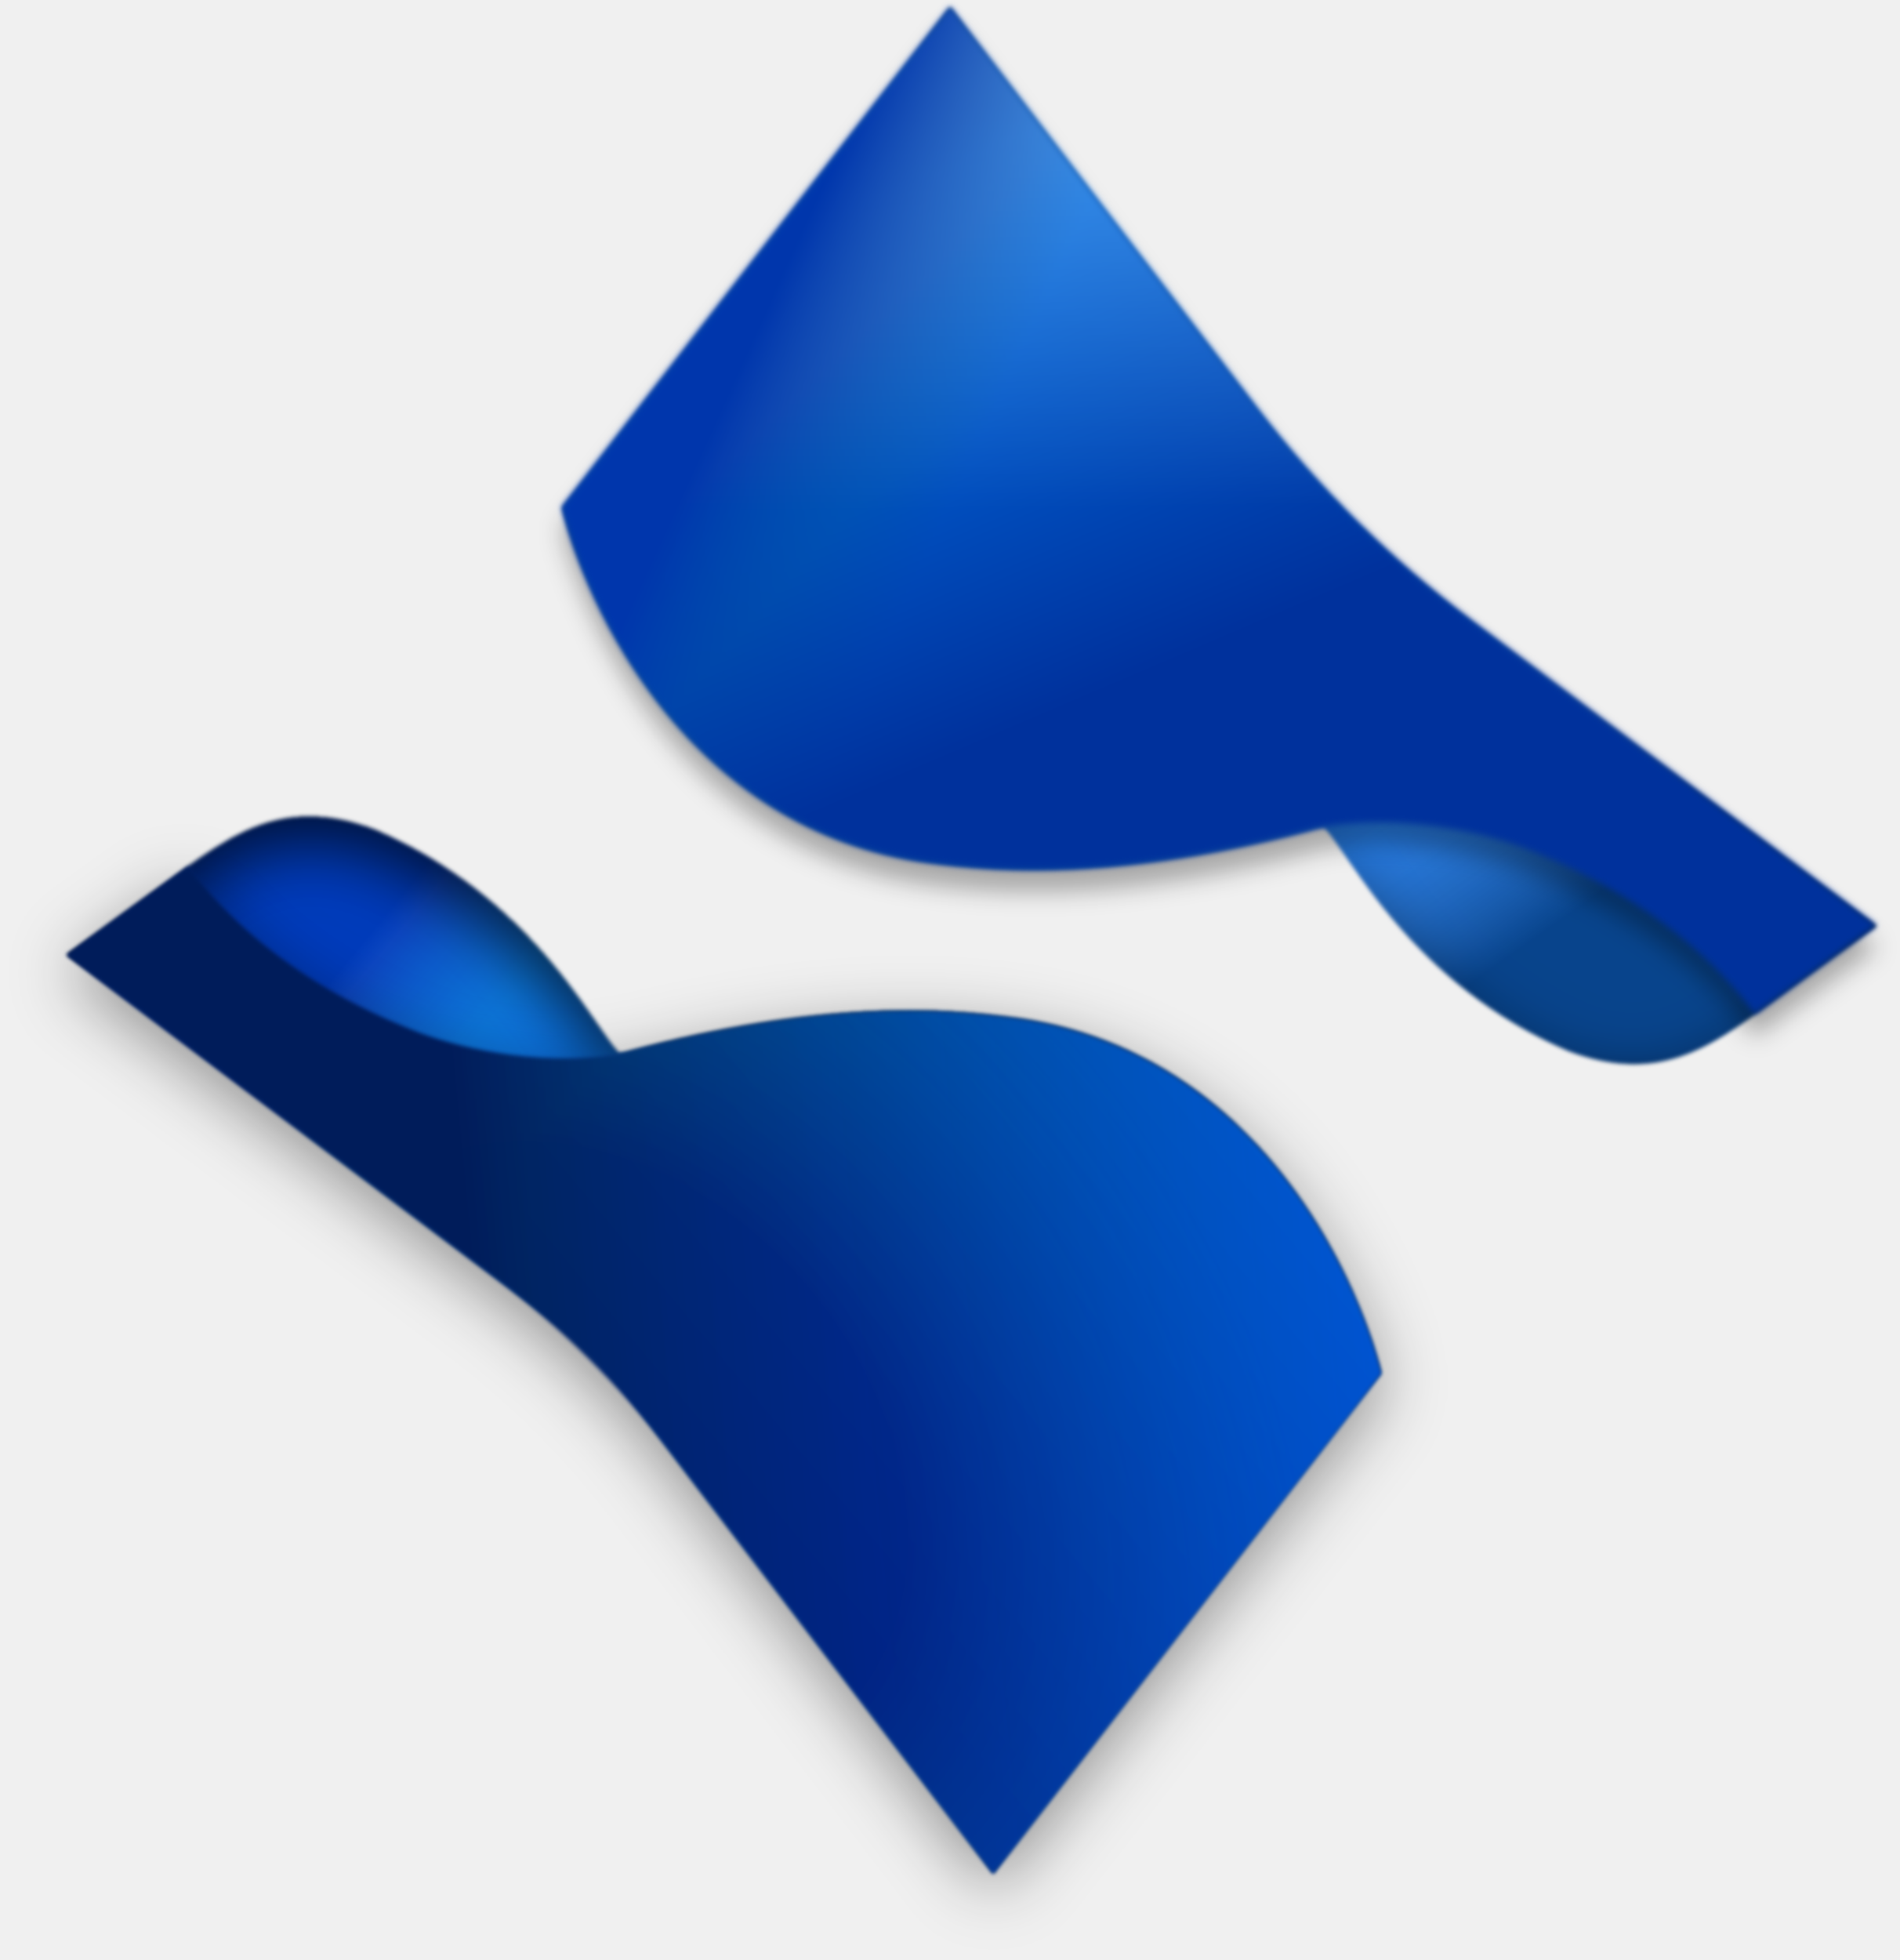
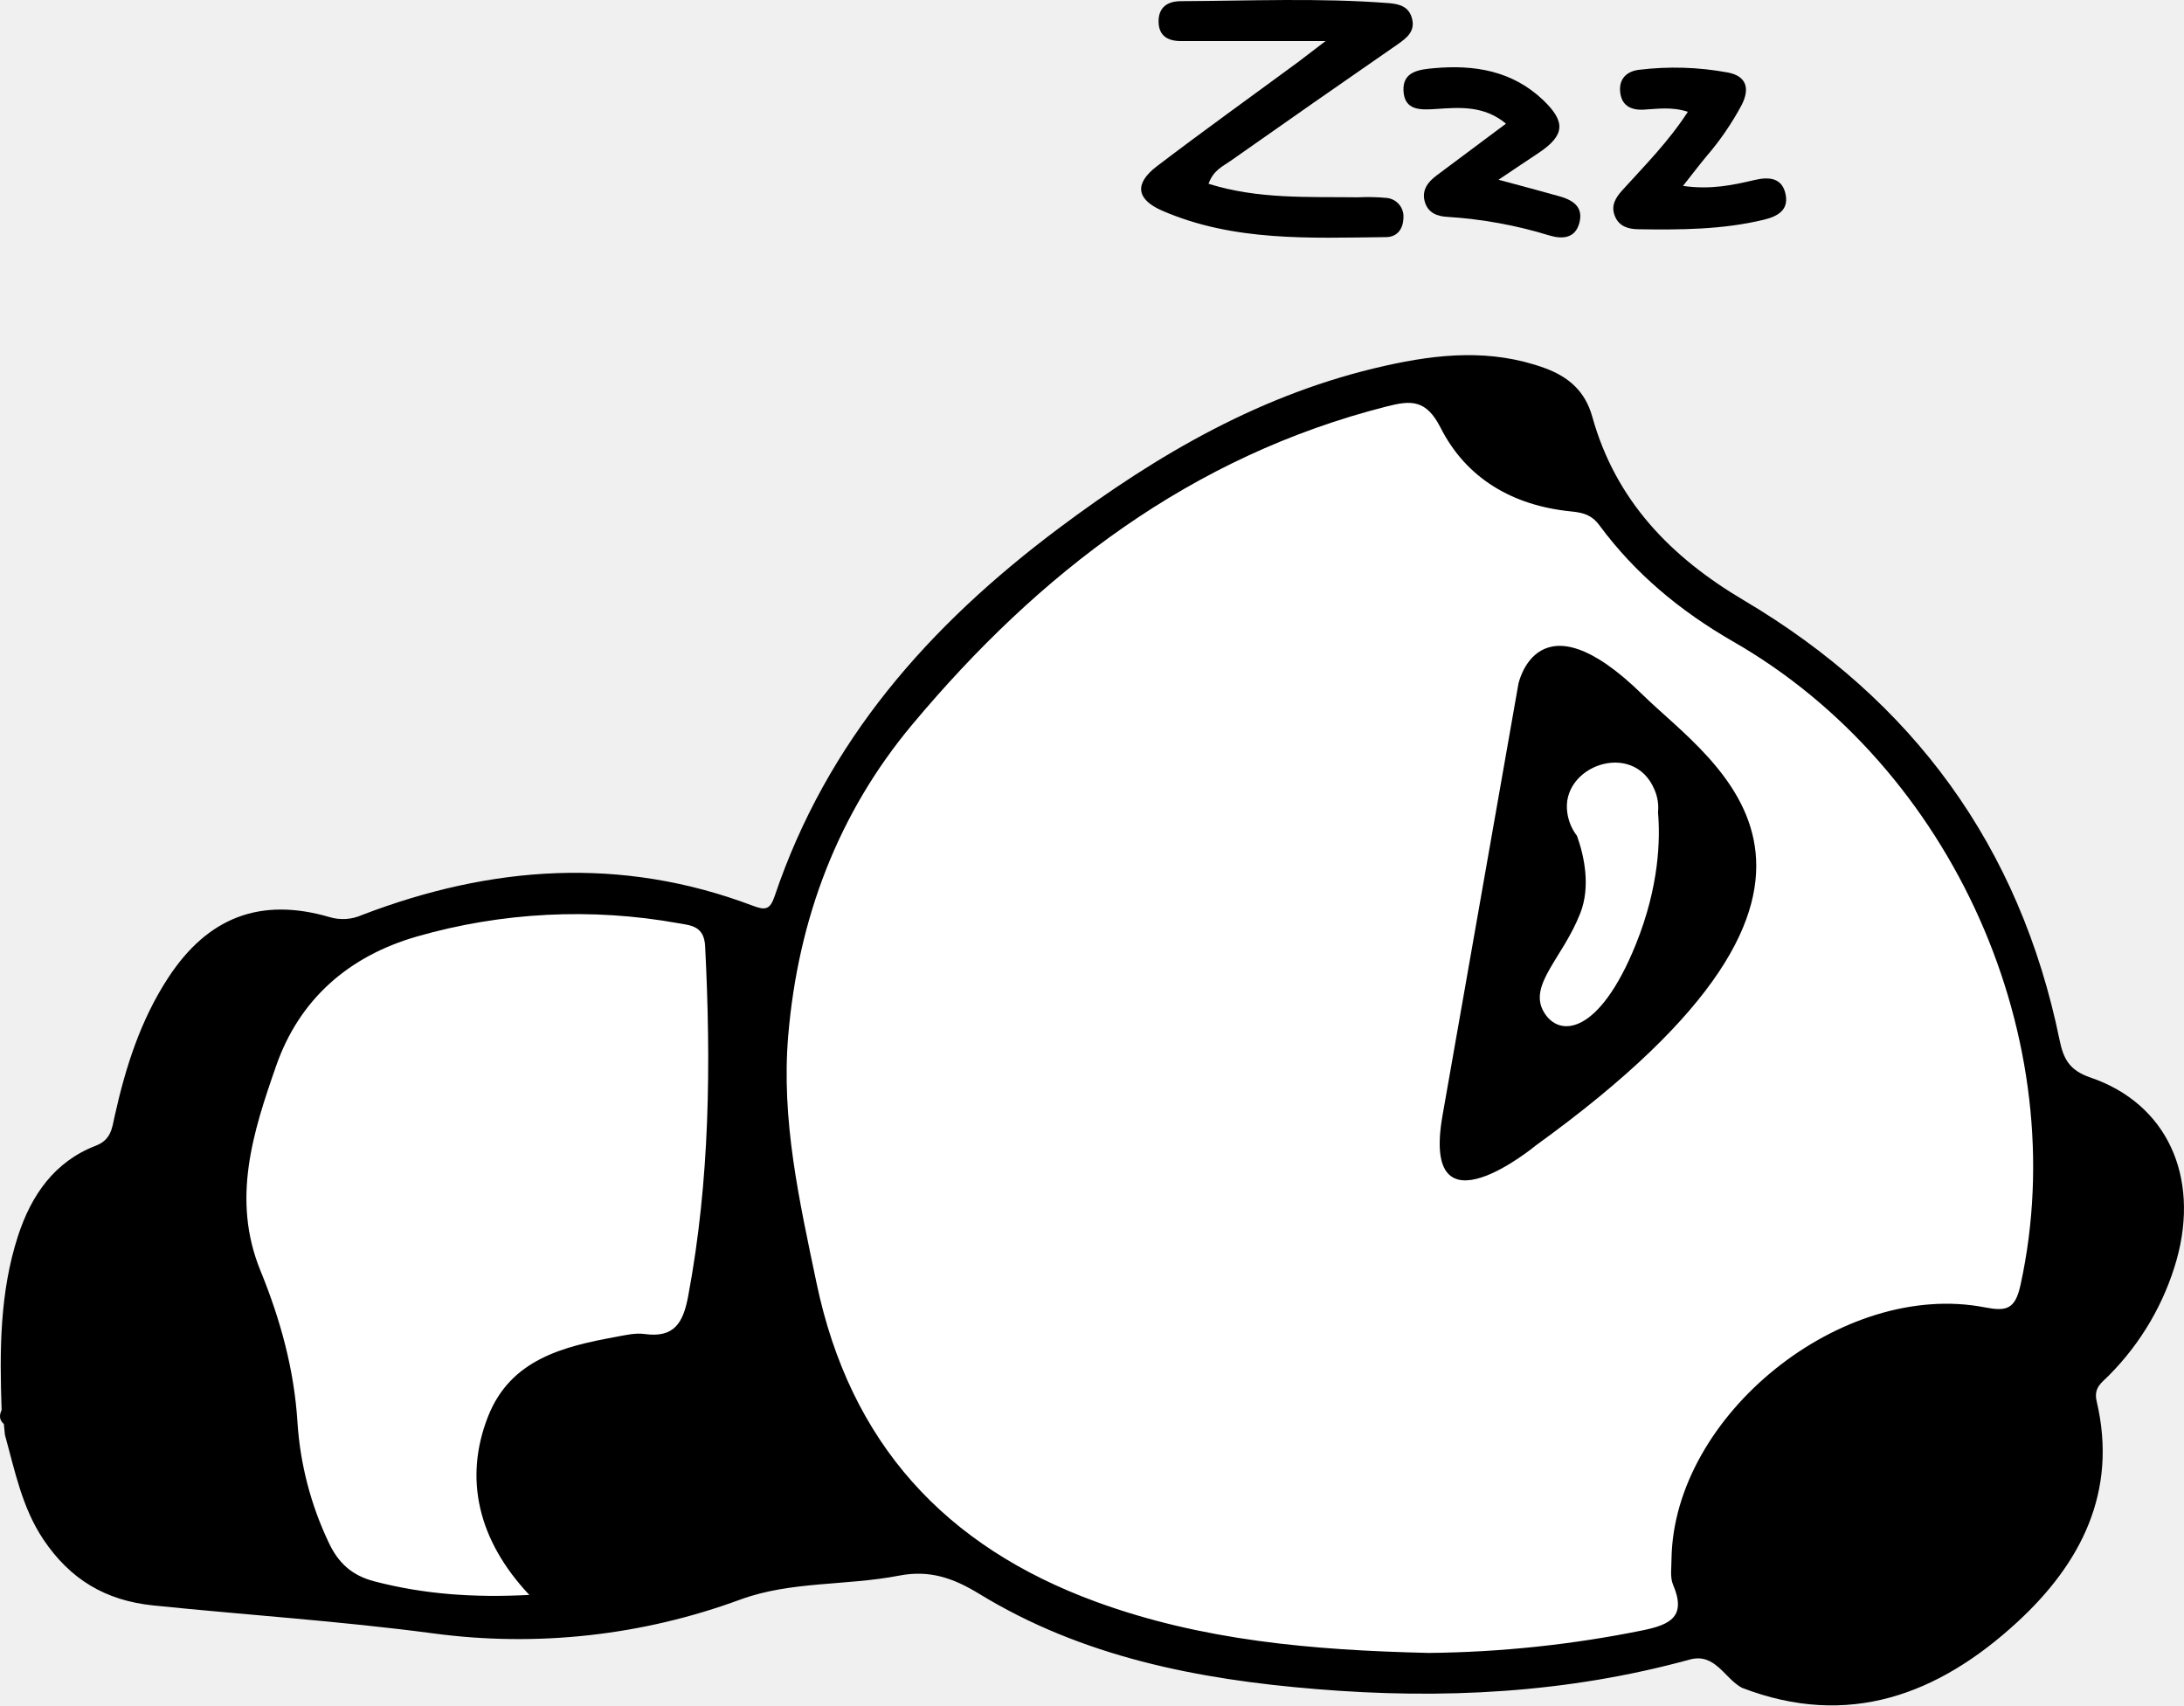
- <svg xmlns="http://www.w3.org/2000/svg" width="854" height="881" viewBox="0 0 854 881" fill="none">
-   <g filter="url(#filter0_if_8_55)">
-     <path d="M843.612 416.224L661.271 279.042C624.837 251.631 592.324 219.366 564.635 183.144L427.133 3.268L252.704 228.166C263.804 272.342 309.223 373.207 417.675 387.754C450.209 392.127 504.14 395.804 592.319 372.386C593.3 372.208 594.282 372.083 595.263 371.922C608.005 385.291 634.311 442.105 705.464 472.537C742.941 486.531 765.374 472.752 789.002 456.009L843.612 416.224Z" fill="#0E77F7" />
-     <path d="M843.612 416.224L661.271 279.042C624.837 251.631 592.324 219.366 564.635 183.144L427.133 3.268L252.704 228.166C263.804 272.342 309.223 373.207 417.675 387.754C450.209 392.127 504.14 395.804 592.319 372.386C593.3 372.208 594.282 372.083 595.263 371.922C608.005 385.291 634.311 442.105 705.464 472.537C742.941 486.531 765.374 472.752 789.002 456.009L843.612 416.224Z" fill="url(#paint0_linear_8_55)" />
+ <svg xmlns="http://www.w3.org/2000/svg" viewBox="0 0 561.26 438.3" id="sleeping-panda">
+   <g data-name="Layer 2">
+     <g data-name="Layer 1">
+       <path fill="#fff" d="M445.32 164.84C431.77 157.07 420.24 147.46 411 135c-2.08-2.82-4.41-3.3-7.47-3.6-14.76-1.46-26.73-8.41-33.36-21.5-3.7-7.3-7.62-7-13.77-5.48-50.38 12.79-89.45 42.83-122 81.77-19.06 22.79-29.32 49.9-31.87 79.86-1.86 21.79 2.85 42.51 7.25 63.59 8.62 41.31 33.08 67.86 72 82.07 27 9.86 55.22 12.4 85.42 13.09a290.89 290.89 0 0 0 54.88-5.8c7.16-1.46 11.34-3.55 7.83-11.76-.81-1.91-.42-4.39-.39-6.6.54-36.94 43.83-71.79 80.55-64.65 5.54 1.07 7.78.5 9.15-5.81C533 267.38 502.05 197.32 445.32 164.84zM394.77 294.32S365 319.06 370.71 286.7l19.5-110.92s4.93-23.74 31.89 2.74C440.5 196.59 489.76 225.72 394.77 294.32zM174.43 237.27A148.41 148.41 0 0 0 107 240.7C89.62 245.75 77 256.74 70.94 274c-5.93 17-11.46 34.26-4 52.46 5.15 12.61 8.75 25.57 9.57 39.34a84.69 84.69 0 0 0 8 30.61c2.44 5.26 5.91 8.51 11.74 10 12.75 3.33 25.6 4.24 39.83 3.49-13.15-14-16.9-29.93-10.6-45.88 5.79-14.64 19.21-17.94 32.84-20.44 2.43-.44 5-1.07 7.35-.74 7.68 1.08 10-2.91 11.23-9.72 5.6-29.82 5.89-59.83 4.36-90C181 238 177.58 237.82 174.43 237.27z" />
+       <path fill="#fff" d="M425.18,203c-5.38-12.89-24.29-6.08-22.39,6.05h0a13,13,0,0,0,.83,3,12.76,12.76,0,0,0,1.65,2.84c1.81,5.18,3.53,13,.85,19.85-4.49,11.49-13.38,18.4-9.43,25.32s14.32,5.92,23.7-17.29c6.05-15,6.29-27.14,5.7-33.91A11.56,11.56,0,0,0,425.18,203Z" />
+       <path d="M298.68 54.15c18.44 8 38 7 57.46 6.79 2.85 0 4.44-2 4.52-4.9a4.78 4.78 0 0 0-4.28-5.17 51.81 51.81 0 0 0-7.38-.16c-12.77-.17-25.62.54-38.42-3.48 1.25-3.49 3.67-4.48 5.6-5.84q21.45-15.09 43-30c2.34-1.63 4.49-3.31 3.72-6.51S359.65 1 356.71.79C339-.57 321.24.22 303.5.3c-3.4 0-5.79 1.52-5.76 5.25s2.46 5.05 5.89 5c2.46 0 4.93 0 7.39 0h29.64c-3.37 2.58-5.2 4-7.08 5.41-12.1 8.91-24.32 17.66-36.27 26.76C291.43 47.21 292 51.24 298.68 54.15zM415 55.53c1.08 2.68 3.47 3.35 6 3.39 10.83.16 21.65.12 32.29-2.45 3.52-.85 6.33-2.43 5.62-6.34-.79-4.41-4.17-4.77-8-3.87-5.62 1.32-11.28 2.54-18.4 1.52 2.38-3 4.11-5.3 5.93-7.49a72.61 72.61 0 0 0 9.17-13.36c2.11-4.16 1.25-7.39-3.6-8.3a75.15 75.15 0 0 0-22.8-.69c-2.95.34-5.09 2.12-4.87 5.43.25 3.7 2.69 5 6.11 4.81s7.15-.8 11.31.55c-5.07 7.8-11.12 13.84-16.83 20.15C415.16 50.83 413.92 52.87 415 55.53z" />
+       <path d="M360.68 23.37c.27 5.08 4.38 4.91 8.34 4.64 6.1-.41 12.32-.94 18 3.77-6.09 4.55-11.95 8.93-17.82 13.3-2.33 1.74-3.94 3.88-3 6.93.86 2.74 3.2 3.61 5.81 3.73a113.2 113.2 0 0 1 26.11 4.76c3.32 1 6.71.85 7.77-3.26s-1.72-5.82-5.1-6.78c-4.77-1.36-9.57-2.61-15.69-4.26 4.37-2.93 7.43-5 10.46-7 6.55-4.44 6.87-7.86 1.05-13.44-7.94-7.58-17.68-9.18-28.16-8.23C364.59 17.87 360.41 18.42 360.68 23.37zM537.21 276.93c-5.38-1.84-6.92-4.74-7.93-9.66-10.19-49.74-37.67-87.26-81.16-113-18.8-11.12-32.94-25.68-38.92-47.16-1.81-6.5-6-10.26-12.33-12.55C383.24 89.63 369.63 90.93 356 94c-31.42 7-58.28 22.57-84 41.84-33.33 25-59.48 54.59-72.91 94.44-1.22 3.62-2.46 3.7-5.74 2.46-33.72-12.74-67.17-10.28-100.29 2.41a12 12 0 0 1-8.38.55c-17.69-5.17-31.26 0-41.44 15.57-7.14 10.91-11 23.07-13.79 35.68-.66 3-.92 6-4.8 7.49C14 298.54 8.05 307.14 4.62 317.67-.11 332.25-.1 347.3.42 362.38c-.62 1.33-.65 2.56.57 3.59.09.94.19 1.87.28 2.81 2.56 9.23 4.38 18.65 9.88 26.88C18 405.85 27 411.34 39.38 412.61c23.94 2.46 47.94 4 71.85 7.17a164.87 164.87 0 0 0 79.08-8.7c12.93-4.74 27.24-3.51 40.74-6.13 7.78-1.51 13.86.56 20.58 4.67 26.48 16.2 56.15 22 86.6 24.49 32.4 2.68 64.48 1.07 96-7.59 6.54-1.8 8.93 4.84 13.41 7.25C475 444.33 498.17 435.5 518.3 417c16.41-15.06 26-33.52 20.52-56.84-.86-3.62 1.4-4.86 3.2-6.72a68.75 68.75 0 0 0 17.36-29.71C565.35 302.26 556.82 283.61 537.21 276.93zm-360.36 56.2c-1.27 6.81-3.55 10.8-11.23 9.72-2.37-.33-4.92.3-7.35.74-13.63 2.5-27.05 5.8-32.84 20.44-6.3 16-2.55 31.9 10.6 45.88-14.23.75-27.08-.16-39.83-3.49-5.83-1.52-9.3-4.77-11.74-10a84.69 84.69 0 0 1-8-30.61c-.82-13.77-4.42-26.73-9.57-39.34C59.48 308.24 65 291 70.94 274c6-17.24 18.68-28.23 36.09-33.28a148.41 148.41 0 0 1 67.4-3.43c3.15.55 6.52.72 6.78 5.88C182.74 273.3 182.45 303.31 176.85 333.13zm342.41-2.93c-1.37 6.31-3.61 6.88-9.15 5.81-36.72-7.14-80 27.71-80.55 64.65 0 2.21-.42 4.69.39 6.6 3.51 8.21-.67 10.3-7.83 11.76a290.89 290.89 0 0 1-54.88 5.8c-30.2-.69-58.4-3.23-85.42-13.09-38.92-14.21-63.38-40.76-72-82.07-4.4-21.08-9.11-41.8-7.25-63.59 2.55-30 12.81-57.07 31.87-79.86 32.55-38.94 71.62-69 122-81.77 6.15-1.57 10.07-1.82 13.77 5.48 6.63 13.09 18.6 20 33.36 21.5 3.06.3 5.39.78 7.47 3.6 9.2 12.44 20.73 22 34.28 29.82C502.05 197.32 533 267.38 519.26 330.2z" />
+       <path d="M422.1,178.52c-27-26.48-31.89-2.74-31.89-2.74L370.71,286.7c-5.69,32.36,24.06,7.62,24.06,7.62C489.76,225.72,440.5,196.59,422.1,178.52Zm-1.71,64.19c-9.38,23.21-19.75,24.2-23.7,17.29s4.94-13.83,9.43-25.32c2.68-6.87,1-14.67-.85-19.85a12.76,12.76,0,0,1-1.65-2.84,13,13,0,0,1-.83-3h0c-1.9-12.13,17-18.94,22.39-6.05a11.56,11.56,0,0,1,.91,5.82C426.68,215.57,426.44,227.74,420.39,242.71Z" />
+     </g>
  </g>
-   <g filter="url(#filter1_df_8_55)">
-     <path d="M592.319 372.083C626.673 365.639 663.186 372.904 684.976 381.007C697.861 386.166 752.792 406.924 788.878 455.724L843.612 415.885L661.239 278.648C624.861 251.273 592.393 219.059 564.734 182.898L427.133 3L252.704 227.898C263.804 272.075 309.223 372.94 417.675 387.487C450.209 391.86 504.14 395.537 592.319 372.119" fill="url(#paint1_linear_8_55)" />
-     <path d="M592.319 372.083C626.673 365.639 663.186 372.904 684.976 381.007C697.861 386.166 752.792 406.924 788.878 455.724L843.612 415.885L661.239 278.648C624.861 251.273 592.393 219.059 564.734 182.898L427.133 3L252.704 227.898C263.804 272.075 309.223 372.94 417.675 387.487C450.209 391.86 504.14 395.537 592.319 372.119" fill="url(#paint2_linear_8_55)" fill-opacity="0.3" />
-     <path d="M592.319 372.083C626.673 365.639 663.186 372.904 684.976 381.007C697.861 386.166 752.792 406.924 788.878 455.724L843.612 415.885L661.239 278.648C624.861 251.273 592.393 219.059 564.734 182.898L427.133 3L252.704 227.898C263.804 272.075 309.223 372.94 417.675 387.487C450.209 391.86 504.14 395.537 592.319 372.119" fill="url(#paint3_linear_8_55)" style="mix-blend-mode:darken" />
-   </g>
-   <g filter="url(#filter2_iif_8_55)">
-     <path d="M30 429.075L267.177 607.601L446.514 842.031L620.944 617.133C609.826 572.956 564.425 472.127 455.973 457.58C423.457 453.207 369.508 449.53 281.329 472.948C280.365 473.127 279.384 473.252 278.402 473.412C265.642 460.043 239.355 403.23 168.184 372.797C130.707 358.803 108.292 372.583 84.663 389.325L30 429.075Z" fill="#0C75F5" />
-     <path d="M30 429.075L267.177 607.601L446.514 842.031L620.944 617.133C609.826 572.956 564.425 472.127 455.973 457.58C423.457 453.207 369.508 449.53 281.329 472.948C280.365 473.127 279.384 473.252 278.402 473.412C265.642 460.043 239.355 403.23 168.184 372.797C130.707 358.803 108.292 372.583 84.663 389.325L30 429.075Z" fill="url(#paint4_linear_8_55)" style="mix-blend-mode:darken" />
-   </g>
-   <g filter="url(#filter3_df_8_55)">
-     <path d="M281.329 473.198C246.975 479.66 210.479 472.377 188.689 464.274C175.804 459.115 120.873 438.375 84.77 389.575L30 429.343L223.348 574.864C252.431 596.753 278.391 622.51 300.507 651.421L446.514 842.281L620.944 617.383C609.861 573.224 564.425 472.359 455.973 457.812C423.457 453.439 369.508 449.762 281.329 473.163" fill="url(#paint5_linear_8_55)" />
-     <path d="M281.329 473.198C246.975 479.66 210.479 472.377 188.689 464.274C175.804 459.115 120.873 438.375 84.77 389.575L30 429.343L223.348 574.864C252.431 596.753 278.391 622.51 300.507 651.421L446.514 842.281L620.944 617.383C609.861 573.224 564.425 472.359 455.973 457.812C423.457 453.439 369.508 449.762 281.329 473.163" fill="url(#paint6_radial_8_55)" fill-opacity="0.5" style="mix-blend-mode:multiply" />
-     <path d="M281.329 473.198C246.975 479.66 210.479 472.377 188.689 464.274C175.804 459.115 120.873 438.375 84.77 389.575L30 429.343L223.348 574.864C252.431 596.753 278.391 622.51 300.507 651.421L446.514 842.281L620.944 617.383C609.861 573.224 564.425 472.359 455.973 457.812C423.457 453.439 369.508 449.762 281.329 473.163" fill="url(#paint7_linear_8_55)" style="mix-blend-mode:darken" />
-   </g>
-   <defs>
-     <filter id="filter0_if_8_55" x="250.704" y="1.268" width="594.908" height="487.042" filterUnits="userSpaceOnUse" color-interpolation-filters="sRGB">
-       <feFlood flood-opacity="0" result="BackgroundImageFix" />
-       <feBlend mode="normal" in="SourceGraphic" in2="BackgroundImageFix" result="shape" />
-       <feColorMatrix in="SourceAlpha" type="matrix" values="0 0 0 0 0 0 0 0 0 0 0 0 0 0 0 0 0 0 127 0" result="hardAlpha" />
-       <feOffset dy="10" />
-       <feGaussianBlur stdDeviation="15" />
-       <feComposite in2="hardAlpha" operator="arithmetic" k2="-1" k3="1" />
-       <feColorMatrix type="matrix" values="0 0 0 0 0 0 0 0 0 0 0 0 0 0 0 0 0 0 0.5 0" />
-       <feBlend mode="normal" in2="shape" result="effect1_innerShadow_8_55" />
-       <feGaussianBlur stdDeviation="1" result="effect2_foregroundBlur_8_55" />
-     </filter>
-     <filter id="filter1_df_8_55" x="242.704" y="0" width="610.908" height="475.724" filterUnits="userSpaceOnUse" color-interpolation-filters="sRGB">
-       <feFlood flood-opacity="0" result="BackgroundImageFix" />
-       <feColorMatrix in="SourceAlpha" type="matrix" values="0 0 0 0 0 0 0 0 0 0 0 0 0 0 0 0 0 0 127 0" result="hardAlpha" />
-       <feOffset dy="10" />
-       <feGaussianBlur stdDeviation="5" />
-       <feColorMatrix type="matrix" values="0 0 0 0 0 0 0 0 0 0 0 0 0 0 0 0 0 0 0.3 0" />
-       <feBlend mode="normal" in2="BackgroundImageFix" result="effect1_dropShadow_8_55" />
-       <feBlend mode="normal" in="SourceGraphic" in2="effect1_dropShadow_8_55" result="shape" />
-       <feGaussianBlur stdDeviation="1.5" result="effect2_foregroundBlur_8_55" />
-     </filter>
-     <filter id="filter2_iif_8_55" x="28" y="365.025" width="594.944" height="487.007" filterUnits="userSpaceOnUse" color-interpolation-filters="sRGB">
-       <feFlood flood-opacity="0" result="BackgroundImageFix" />
-       <feBlend mode="normal" in="SourceGraphic" in2="BackgroundImageFix" result="shape" />
-       <feColorMatrix in="SourceAlpha" type="matrix" values="0 0 0 0 0 0 0 0 0 0 0 0 0 0 0 0 0 0 127 0" result="hardAlpha" />
-       <feOffset dy="10" />
-       <feGaussianBlur stdDeviation="15" />
-       <feComposite in2="hardAlpha" operator="arithmetic" k2="-1" k3="1" />
-       <feColorMatrix type="matrix" values="0 0 0 0 0 0 0 0 0 0 0 0 0 0 0 0 0 0 0.6 0" />
-       <feBlend mode="normal" in2="shape" result="effect1_innerShadow_8_55" />
-       <feColorMatrix in="SourceAlpha" type="matrix" values="0 0 0 0 0 0 0 0 0 0 0 0 0 0 0 0 0 0 127 0" result="hardAlpha" />
-       <feOffset dy="10" />
-       <feGaussianBlur stdDeviation="15" />
-       <feComposite in2="hardAlpha" operator="arithmetic" k2="-1" k3="1" />
-       <feColorMatrix type="matrix" values="0 0 0 0 0 0 0 0 0 0 0 0 0 0 0 0 0 0 0.25 0" />
-       <feBlend mode="normal" in2="effect1_innerShadow_8_55" result="effect2_innerShadow_8_55" />
-       <feGaussianBlur stdDeviation="1" result="effect3_foregroundBlur_8_55" />
-     </filter>
-     <filter id="filter3_df_8_55" x="0" y="367.575" width="650.944" height="512.706" filterUnits="userSpaceOnUse" color-interpolation-filters="sRGB">
-       <feFlood flood-opacity="0" result="BackgroundImageFix" />
-       <feColorMatrix in="SourceAlpha" type="matrix" values="0 0 0 0 0 0 0 0 0 0 0 0 0 0 0 0 0 0 127 0" result="hardAlpha" />
-       <feOffset dy="8" />
-       <feGaussianBlur stdDeviation="15" />
-       <feColorMatrix type="matrix" values="0 0 0 0 0 0 0 0 0 0 0 0 0 0 0 0 0 0 0.4 0" />
-       <feBlend mode="normal" in2="BackgroundImageFix" result="effect1_dropShadow_8_55" />
-       <feBlend mode="normal" in="SourceGraphic" in2="effect1_dropShadow_8_55" result="shape" />
-       <feGaussianBlur stdDeviation="1" result="effect2_foregroundBlur_8_55" />
-     </filter>
-     <linearGradient id="paint0_linear_8_55" x1="725.95" y1="478.014" x2="608.117" y2="309.856" gradientUnits="userSpaceOnUse">
-       <stop offset="0.324" stop-opacity="0.43" />
-       <stop offset="1" stop-color="white" stop-opacity="0" />
-     </linearGradient>
-     <linearGradient id="paint1_linear_8_55" x1="643.713" y1="247.258" x2="547.974" y2="23.253" gradientUnits="userSpaceOnUse">
-       <stop stop-color="#00319C" />
-       <stop offset="1" stop-color="#0073E9" />
-     </linearGradient>
-     <linearGradient id="paint2_linear_8_55" x1="436.891" y1="3" x2="439.346" y2="228.846" gradientUnits="userSpaceOnUse">
-       <stop stop-color="white" />
-       <stop offset="1" stop-color="white" stop-opacity="0" />
-     </linearGradient>
-     <linearGradient id="paint3_linear_8_55" x1="341.766" y1="146.609" x2="474.328" y2="207.366" gradientUnits="userSpaceOnUse">
-       <stop stop-color="#0036AC" />
-       <stop offset="0.765" stop-color="#466098" stop-opacity="0" />
-     </linearGradient>
-     <linearGradient id="paint4_linear_8_55" x1="170.54" y1="414.187" x2="446.097" y2="643.716" gradientUnits="userSpaceOnUse">
-       <stop stop-color="#003BBB" />
-       <stop offset="0.62" stop-color="white" stop-opacity="0" />
-     </linearGradient>
-     <linearGradient id="paint5_linear_8_55" x1="313.535" y1="646.785" x2="538.841" y2="458.253" gradientUnits="userSpaceOnUse">
-       <stop stop-color="#013FC8" />
-       <stop offset="1" stop-color="#0056E9" />
-     </linearGradient>
-     <radialGradient id="paint6_radial_8_55" cx="0" cy="0" r="1" gradientUnits="userSpaceOnUse" gradientTransform="translate(271.189 655.377) rotate(-40.9741) scale(296.693 387.291)">
-       <stop offset="0.405" stop-color="#002881" />
-       <stop offset="1" stop-color="white" stop-opacity="0" />
-     </radialGradient>
-     <linearGradient id="paint7_linear_8_55" x1="30" y1="431.371" x2="916.815" y2="347.906" gradientUnits="userSpaceOnUse">
-       <stop offset="0.188" stop-color="#001C5A" />
-       <stop offset="1" stop-color="white" stop-opacity="0" />
-     </linearGradient>
-   </defs>
</svg>
